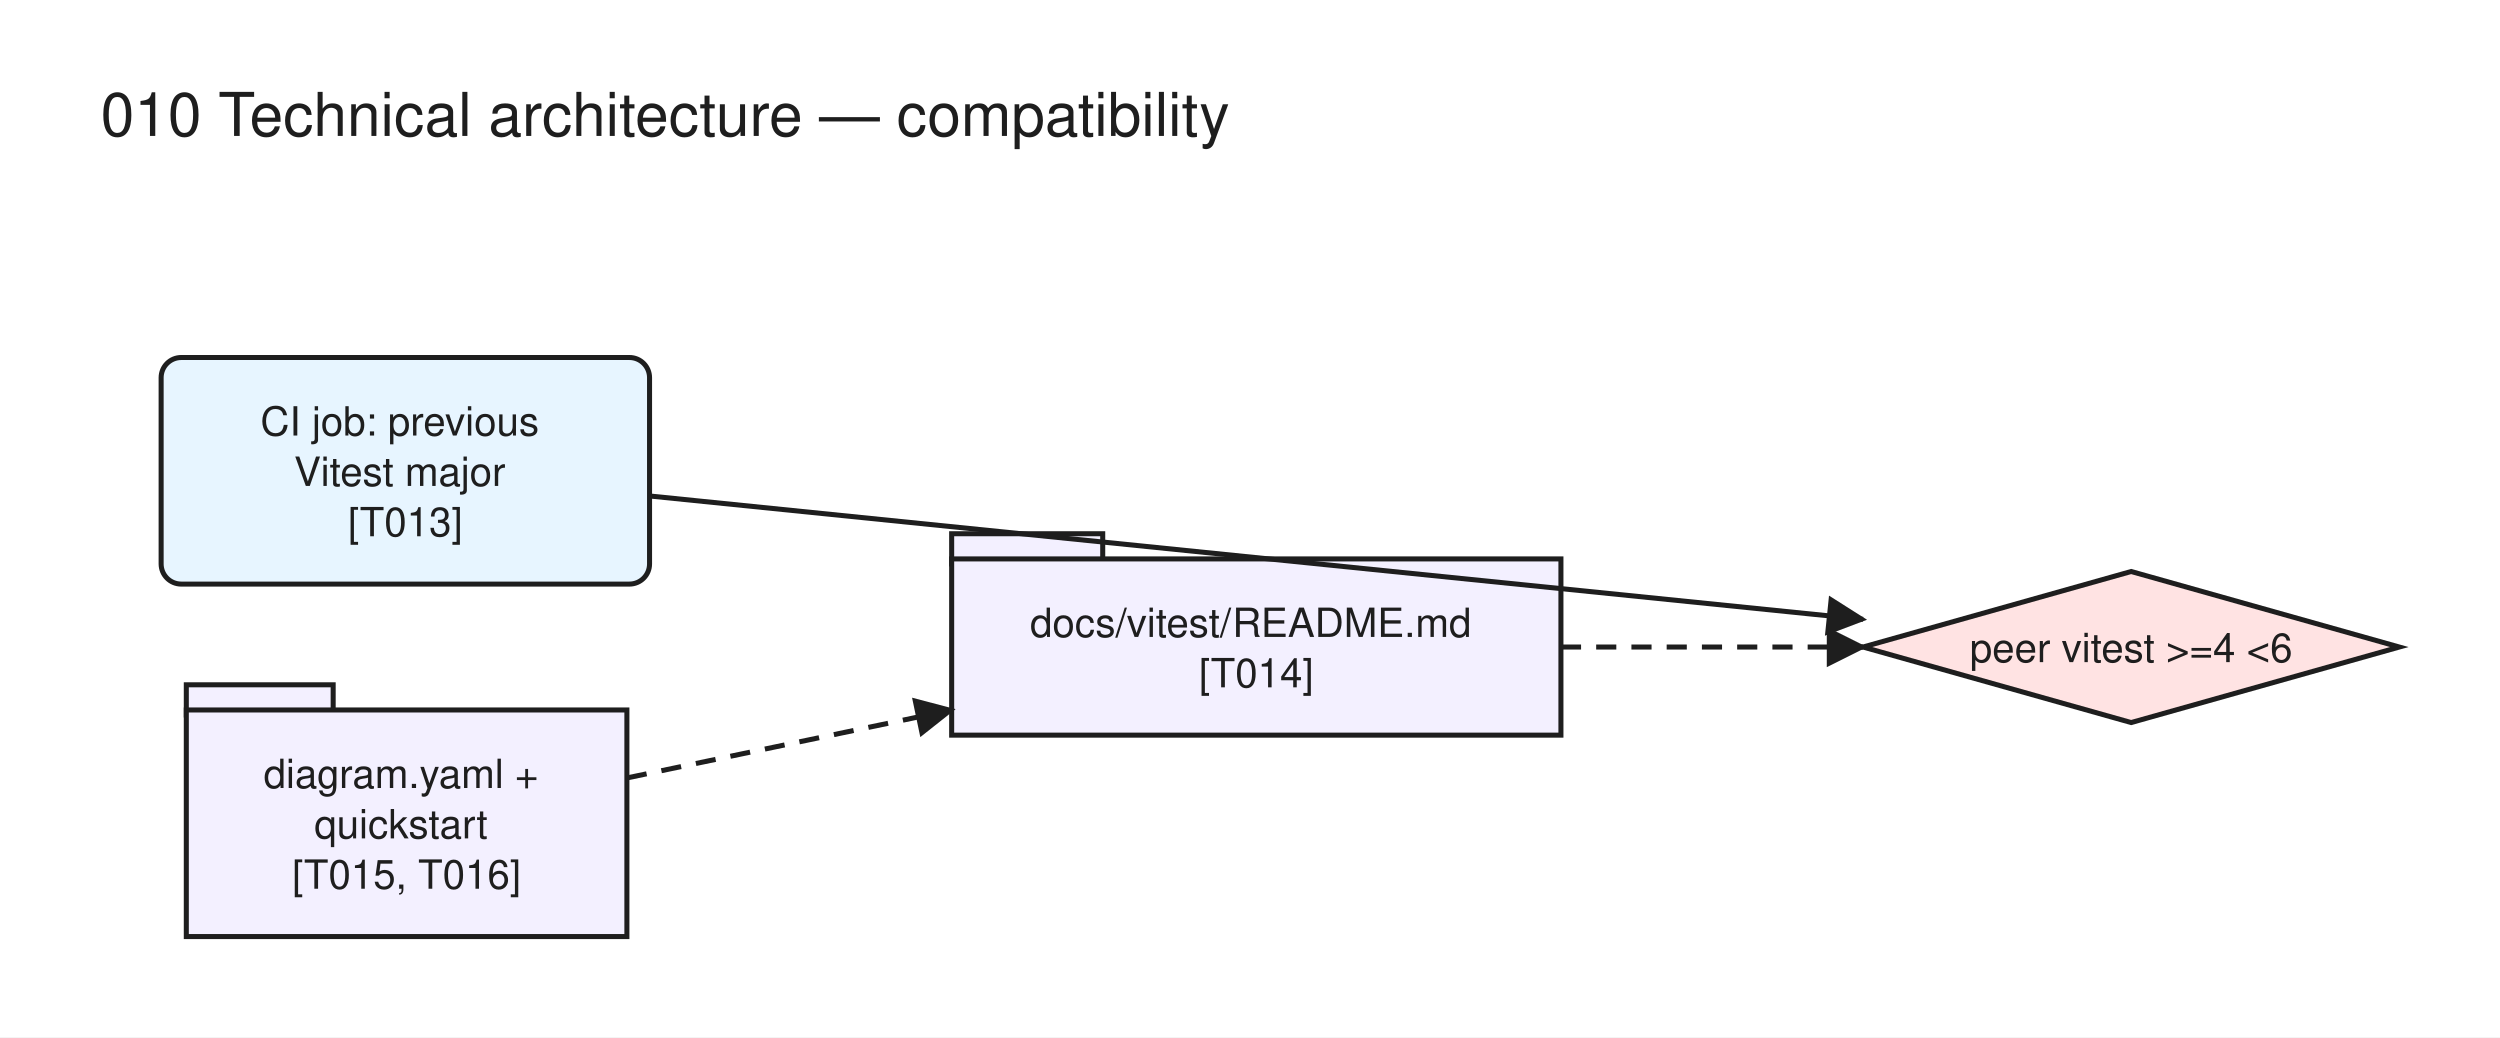
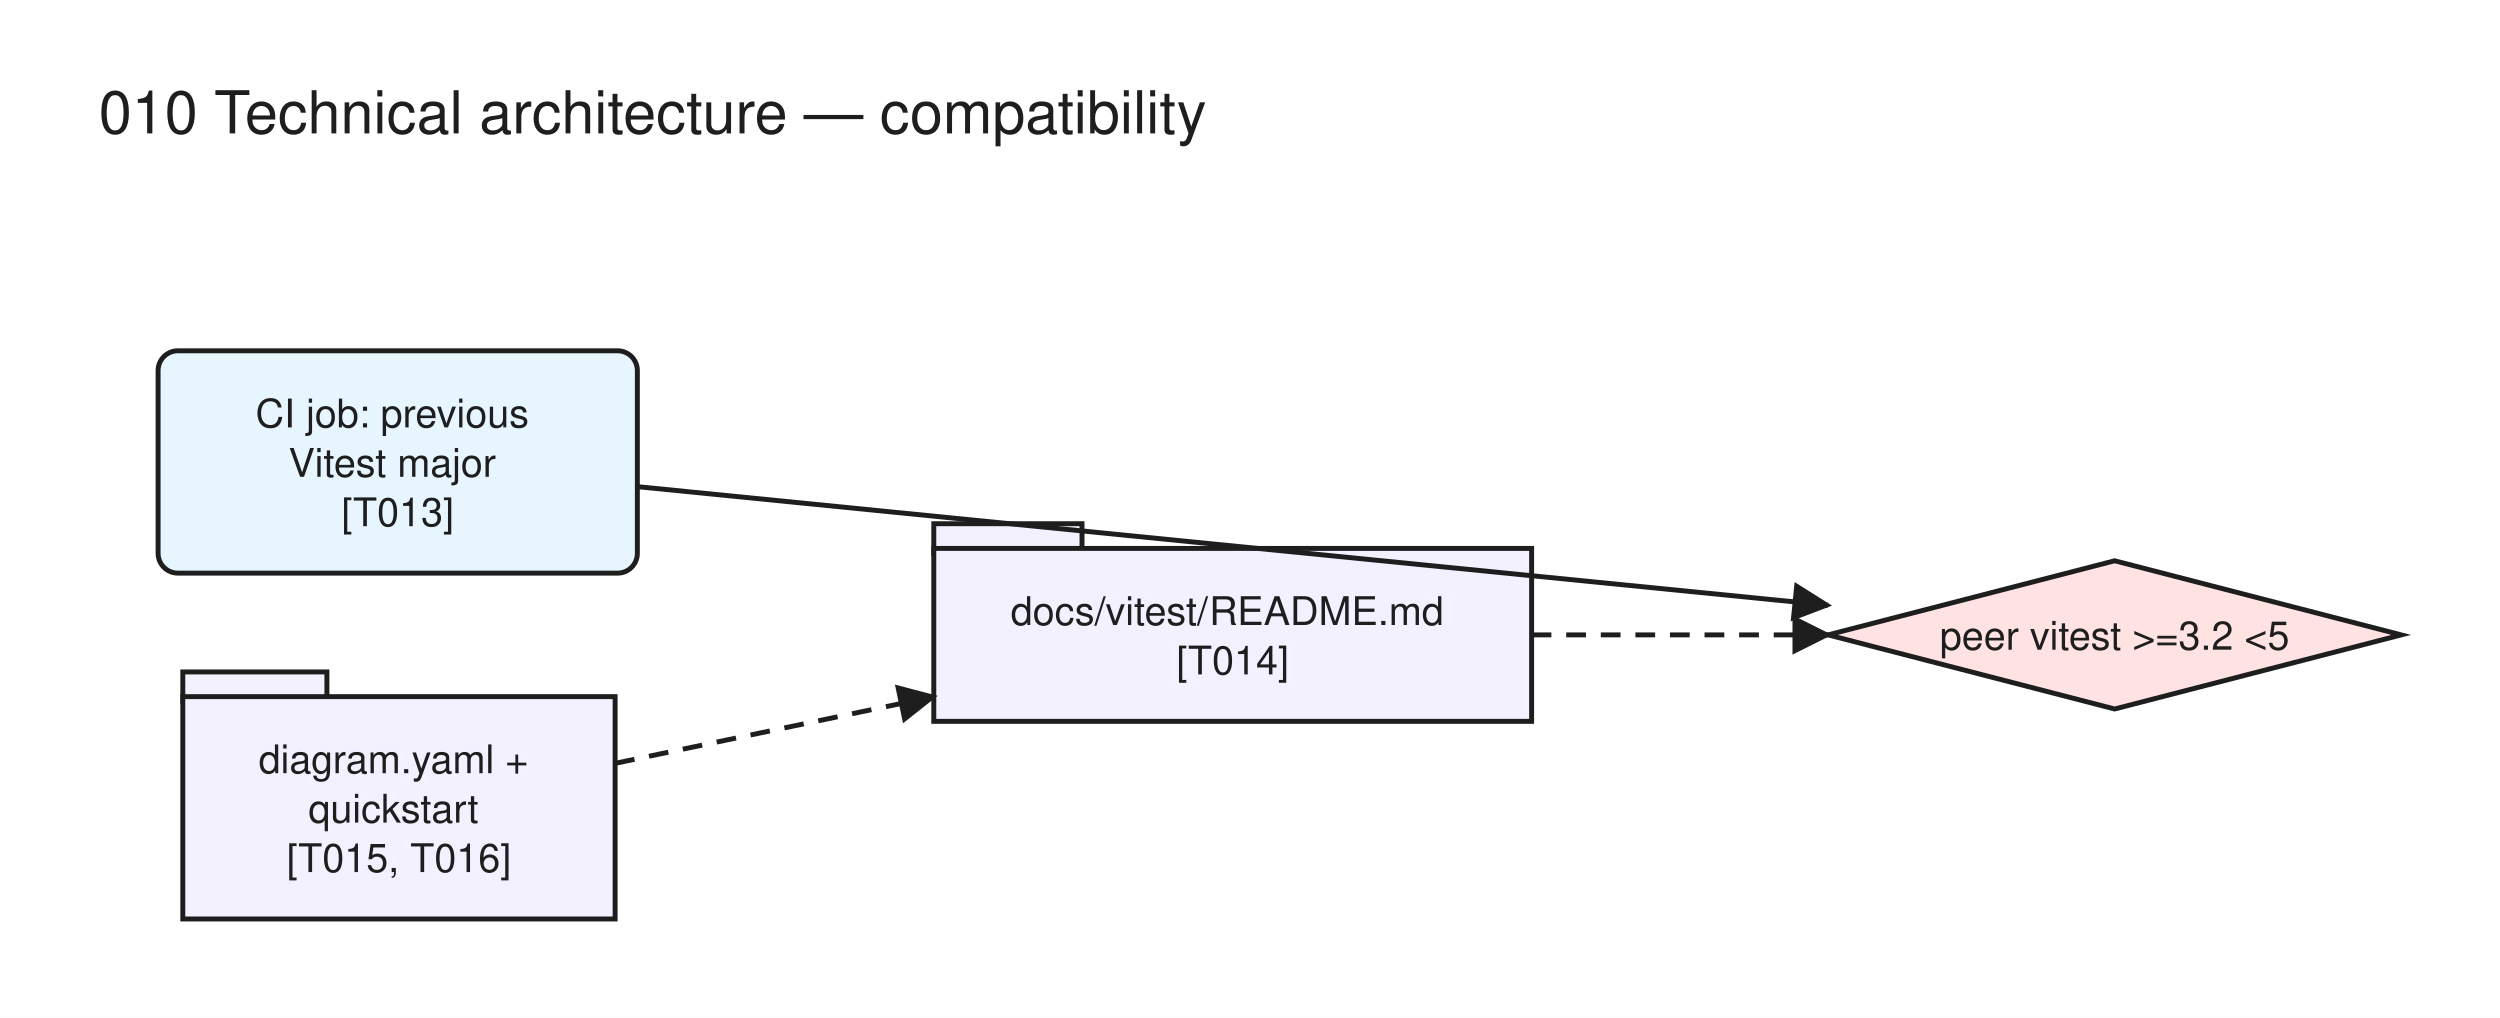
- <svg xmlns="http://www.w3.org/2000/svg" width="993" height="412" viewBox="0 0 993 412" role="img">
+ <svg xmlns="http://www.w3.org/2000/svg" width="1012" height="412" viewBox="0 0 1012 412" role="img">
  <defs>
    <marker id="rg-arrow" viewBox="0 0 10 10" refX="9" refY="5" markerWidth="8" markerHeight="8" orient="auto-start-reverse">
      <path d="M0,0 L10,5 L0,10 z" fill="#1e1e1e" />
    </marker>
  </defs>
-   <rect width="993" height="412" fill="#ffffff" />
+   <rect width="1012" height="412" fill="#ffffff" />
  <rect x="64" y="142" width="194" height="90" rx="8" fill="#e7f5ff" stroke="#1e1e1e" stroke-width="2" />
  <text x="161" y="157" font-family="Helvetica, Arial, sans-serif" font-size="16" text-anchor="middle" fill="#1e1e1e">
    <tspan x="161" dy="16">CI job: previous</tspan>
    <tspan x="161" dy="20">Vitest major</tspan>
    <tspan x="161" dy="20">[T013]</tspan>
  </text>
-   <polygon points="846.5,227 953,257 846.5,287 740,257" fill="#ffe3e3" stroke="#1e1e1e" stroke-width="2" />
-   <text x="846.5" y="247" font-family="Helvetica, Arial, sans-serif" font-size="16" text-anchor="middle" fill="#1e1e1e">
-     <tspan x="846.5" dy="16">peer vitest &gt;=4 &lt;6</tspan>
+   <polygon points="856,227 972,257 856,287 740,257" fill="#ffe3e3" stroke="#1e1e1e" stroke-width="2" />
+   <text x="856" y="247" font-family="Helvetica, Arial, sans-serif" font-size="16" text-anchor="middle" fill="#1e1e1e">
+     <tspan x="856" dy="16">peer vitest &gt;=3.2 &lt;5</tspan>
  </text>
  <rect x="378" y="212" width="60" height="12" fill="#f3f0ff" stroke="#1e1e1e" stroke-width="2" />
  <rect x="378" y="222" width="242" height="70" fill="#f3f0ff" stroke="#1e1e1e" stroke-width="2" />
  <text x="499" y="237" font-family="Helvetica, Arial, sans-serif" font-size="16" text-anchor="middle" fill="#1e1e1e">
    <tspan x="499" dy="16">docs/vitest/README.md</tspan>
    <tspan x="499" dy="20">[T014]</tspan>
  </text>
  <rect x="74" y="272" width="58.333" height="12" fill="#f3f0ff" stroke="#1e1e1e" stroke-width="2" />
  <rect x="74" y="282" width="175" height="90" fill="#f3f0ff" stroke="#1e1e1e" stroke-width="2" />
  <text x="161.5" y="297" font-family="Helvetica, Arial, sans-serif" font-size="16" text-anchor="middle" fill="#1e1e1e">
    <tspan x="161.5" dy="16">diagram.yaml +</tspan>
    <tspan x="161.5" dy="20">quickstart</tspan>
    <tspan x="161.5" dy="20">[T015, T016]</tspan>
  </text>
-   <polyline points="258,197 740,246" fill="none" stroke="#1e1e1e" stroke-width="2" marker-end="url(#rg-arrow)" />
+   <polyline points="258,197 740,245" fill="none" stroke="#1e1e1e" stroke-width="2" marker-end="url(#rg-arrow)" />
  <polyline points="620,257 740,257" fill="none" stroke="#1e1e1e" stroke-width="2" marker-end="url(#rg-arrow)" stroke-dasharray="8 6" />
  <polyline points="249,309 378,282" fill="none" stroke="#1e1e1e" stroke-width="2" marker-end="url(#rg-arrow)" stroke-dasharray="8 6" />
  <text x="40" y="30" font-family="Helvetica, Arial, sans-serif" font-size="24" text-anchor="start" fill="#1e1e1e">
    <tspan x="40" dy="24">010 Technical architecture — compatibility</tspan>
  </text>
</svg>
